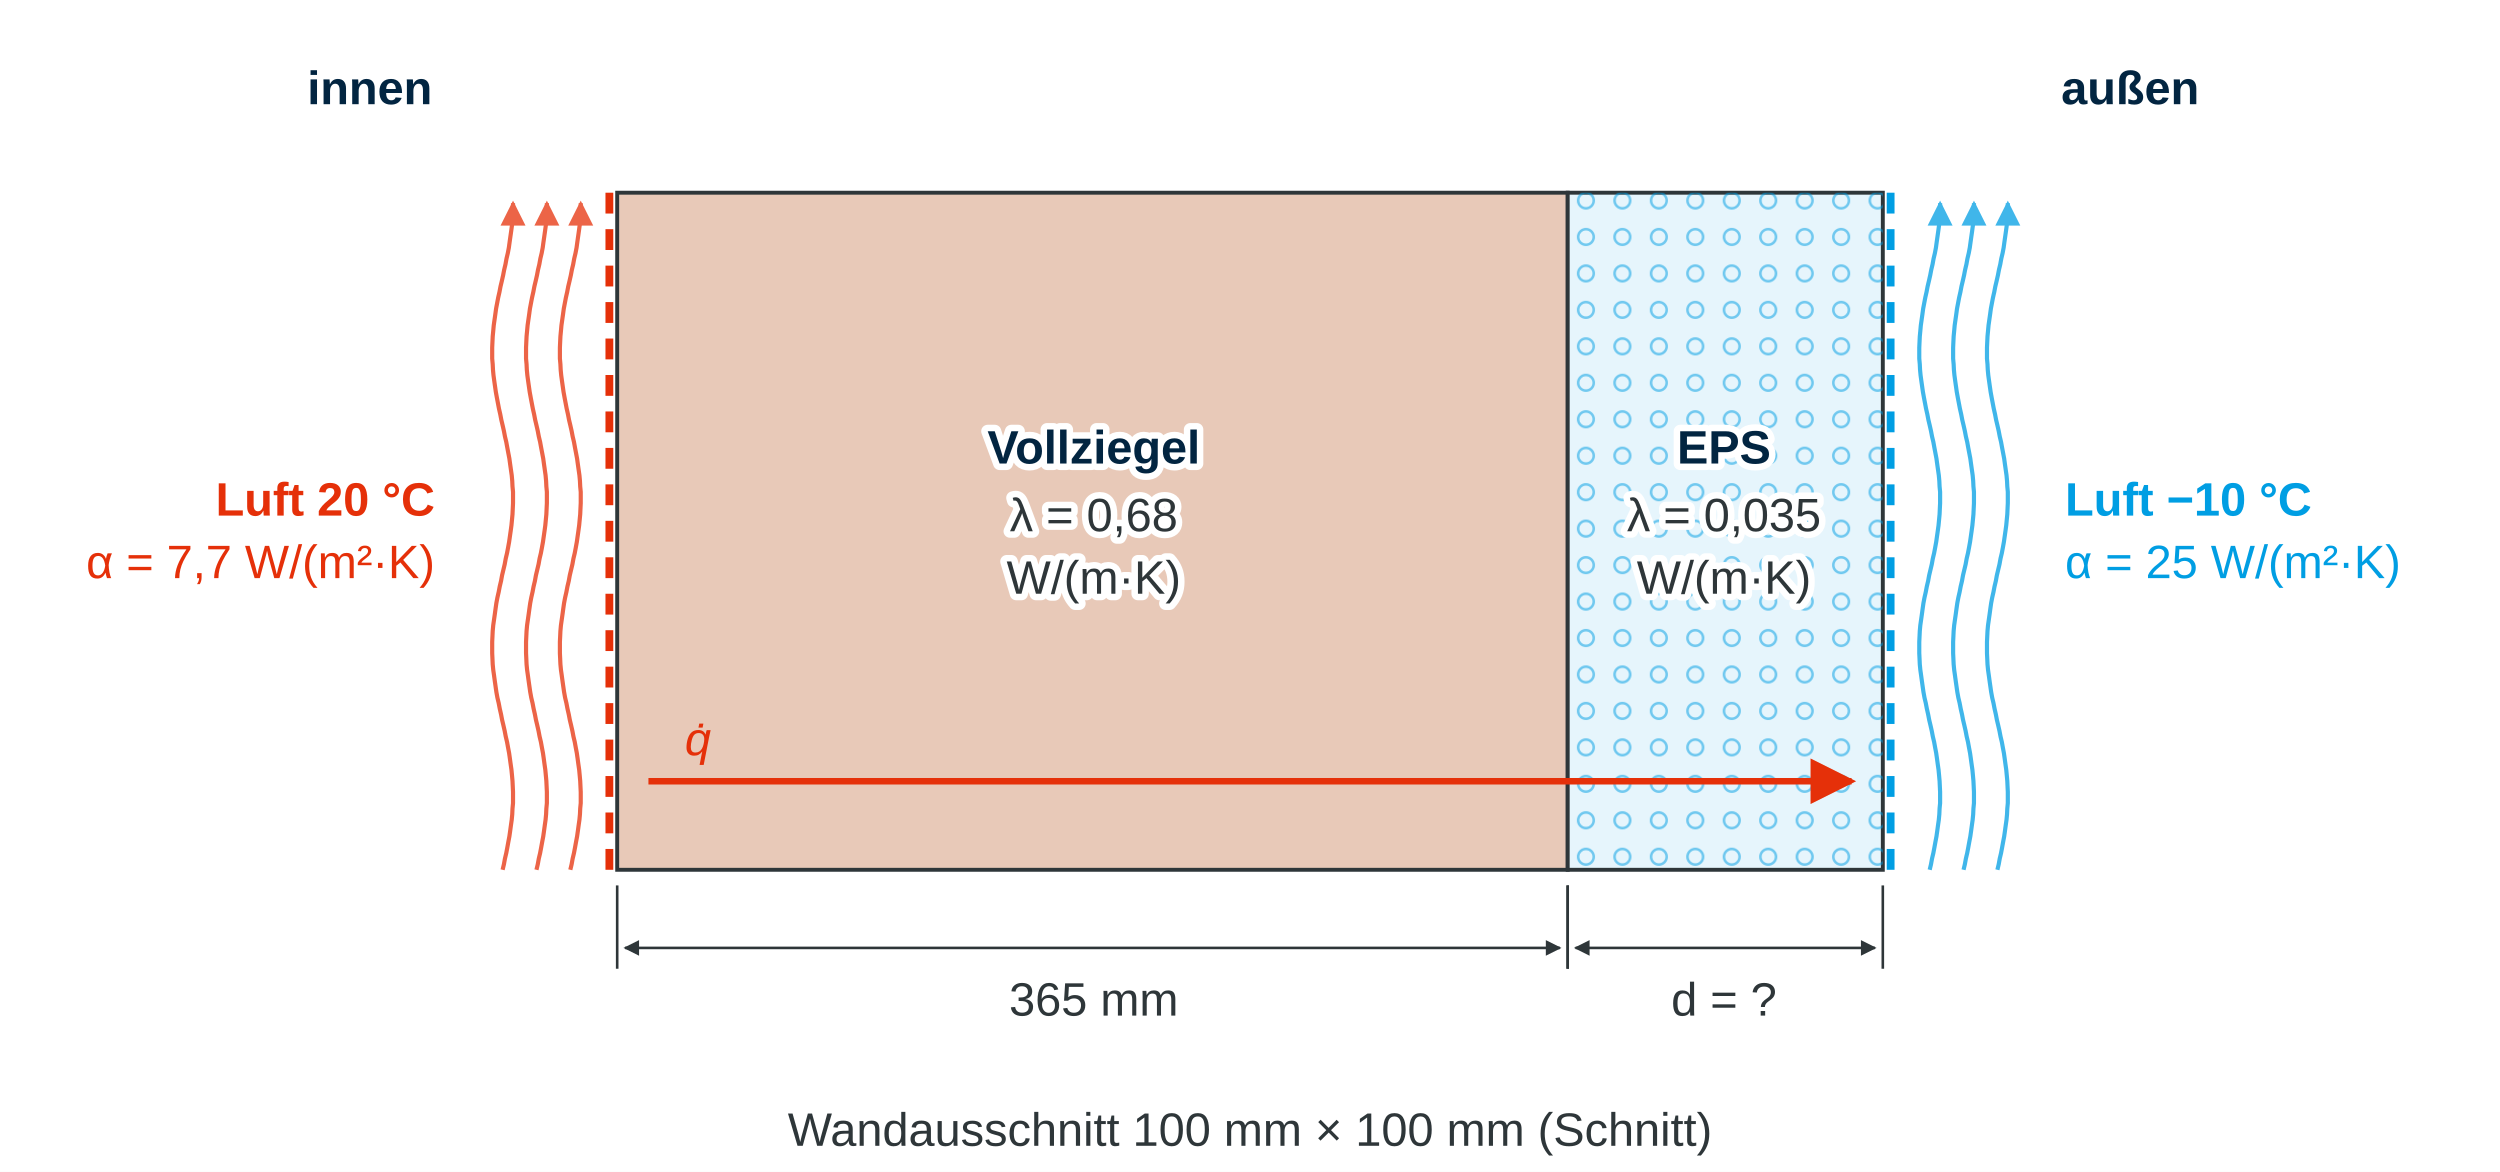
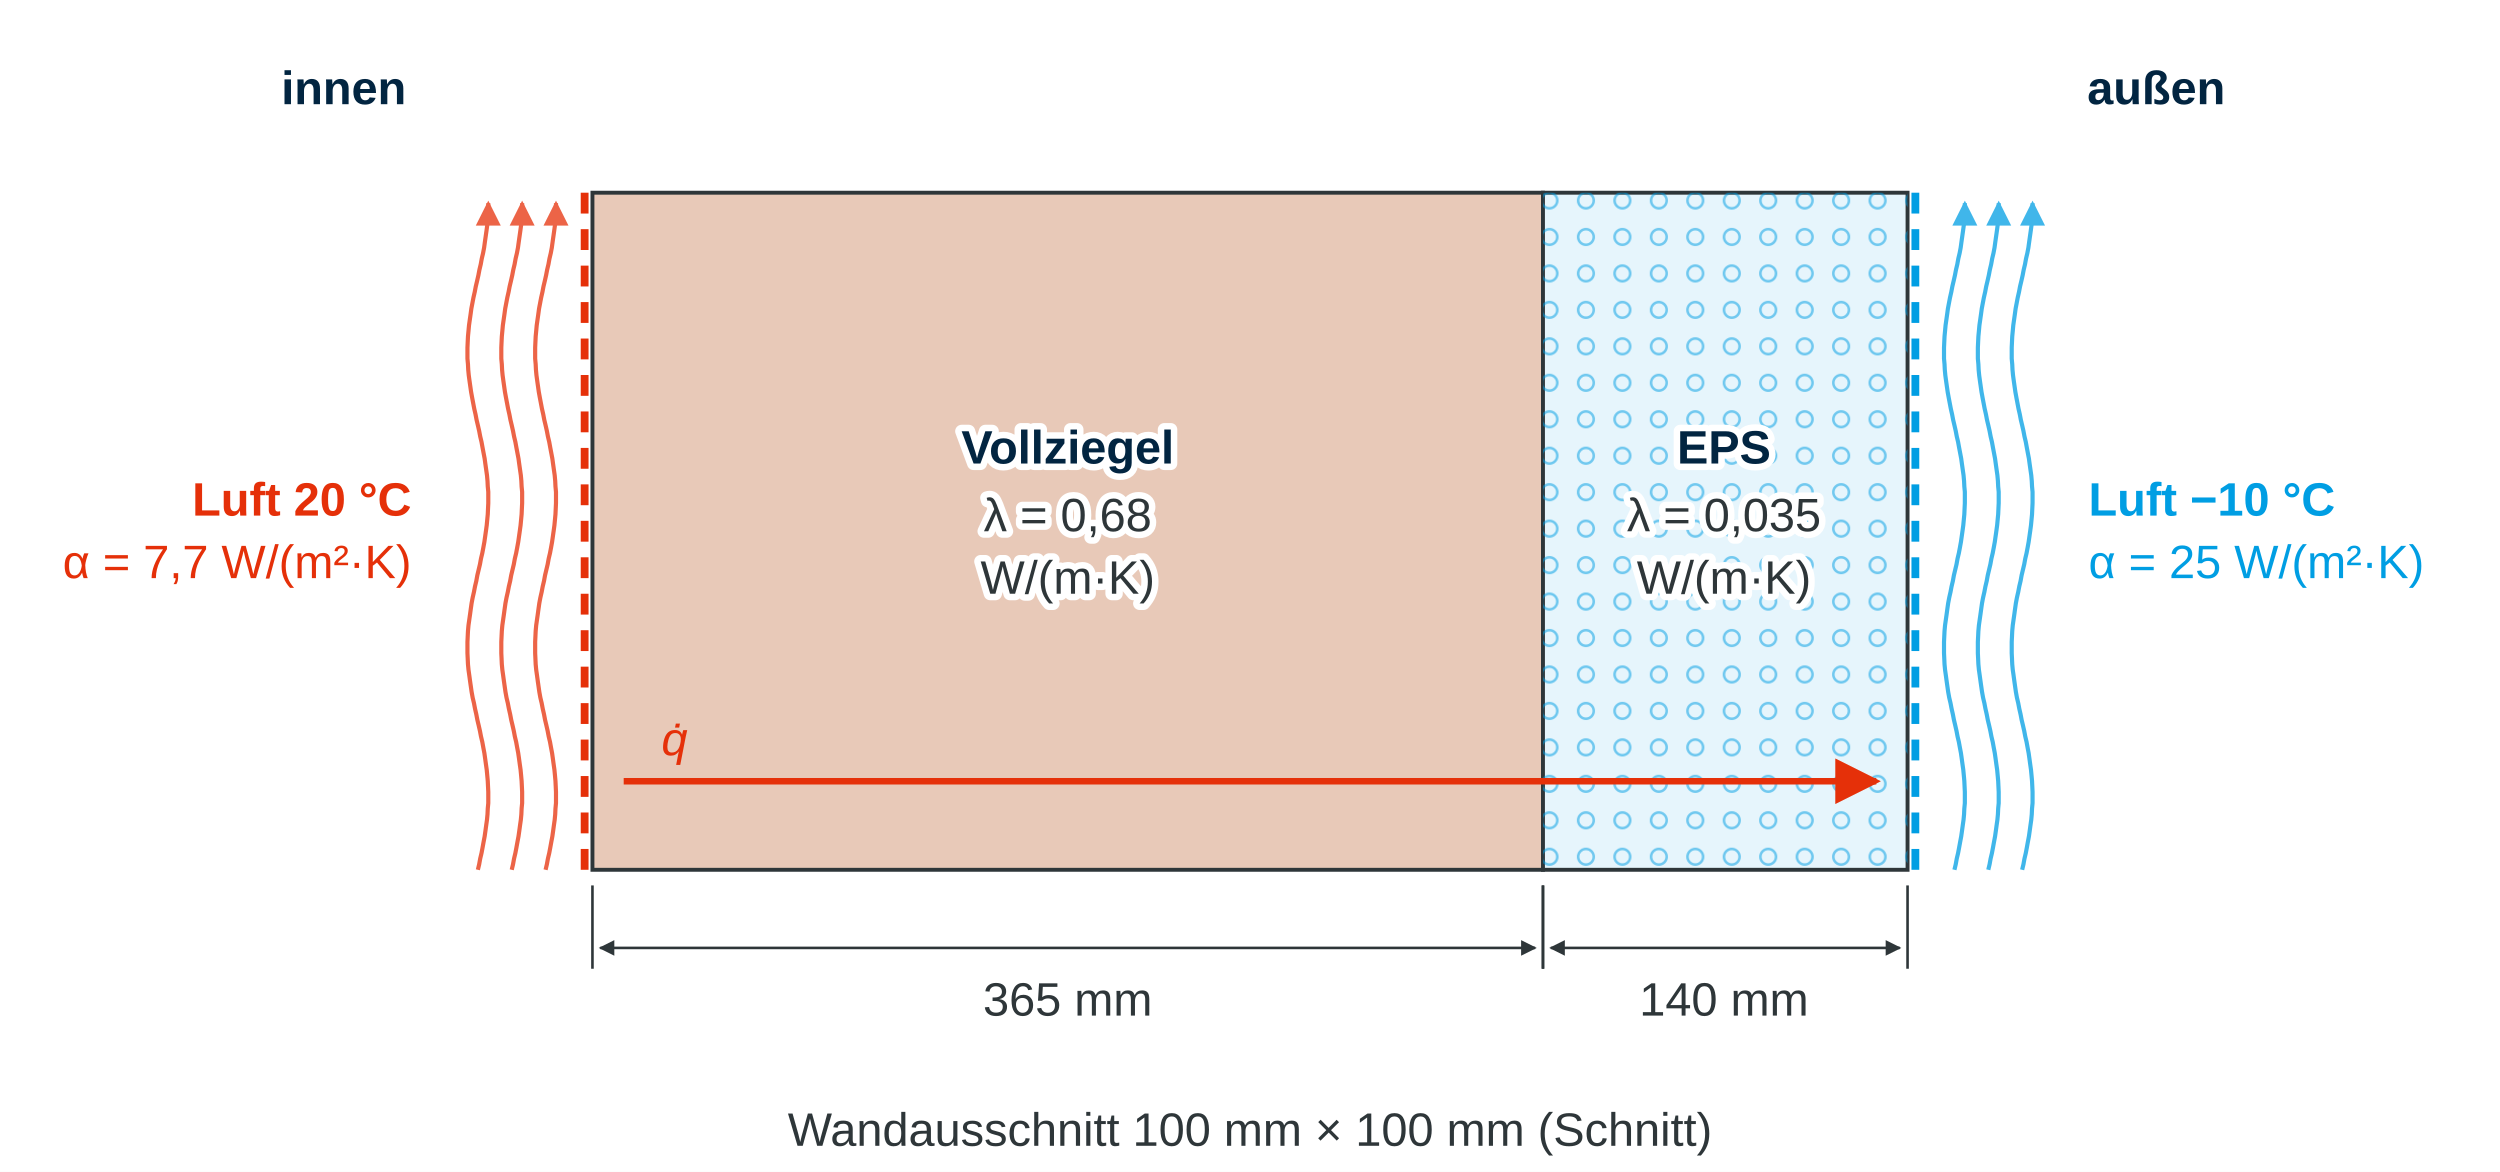
<svg xmlns="http://www.w3.org/2000/svg" viewBox="0 0 960 450" width="960" height="450" font-family="'Source Sans Pro', 'Source Sans 3', Arial, sans-serif">
  <rect width="960" height="450" fill="white" />
  <defs>
    <marker id="pf" viewBox="0 0 10 10" refX="9" refY="5" markerWidth="7" markerHeight="7" orient="auto">
      <path d="M0,0 L10,5 L0,10 z" fill="#E53009" />
    </marker>
    <marker id="pm" viewBox="0 0 10 10" refX="9" refY="5" markerWidth="6" markerHeight="6" orient="auto-start-reverse">
      <path d="M0,0 L10,5 L0,10 z" fill="#2E3639" />
    </marker>
    <marker id="plr" viewBox="0 0 10 10" refX="9" refY="5" markerWidth="6" markerHeight="6" orient="auto">
      <path d="M0,0 L10,5 L0,10 z" fill="#E53009" />
    </marker>
    <marker id="plc" viewBox="0 0 10 10" refX="9" refY="5" markerWidth="6" markerHeight="6" orient="auto">
      <path d="M0,0 L10,5 L0,10 z" fill="#009EE3" />
    </marker>
    <pattern id="eps" width="14" height="14" patternUnits="userSpaceOnUse">
      <circle cx="7" cy="7" r="3" fill="none" stroke="#009EE3" stroke-width="1" opacity="0.5" />
    </pattern>
  </defs>
-   <rect x="237.0" y="74" width="365" height="260" fill="#e8c9b8" stroke="#2E3639" stroke-width="1.5" />
-   <text x="420" y="178" text-anchor="middle" font-size="18" fill="#022541" font-weight="700" stroke="white" stroke-width="5" stroke-linejoin="round" paint-order="stroke">Vollziegel</text>
-   <text x="420" y="204" text-anchor="middle" font-size="18" fill="#2E3639" stroke="white" stroke-width="5" stroke-linejoin="round" paint-order="stroke">λ = 0,68</text>
-   <text x="420" y="228" text-anchor="middle" font-size="18" fill="#2E3639" stroke="white" stroke-width="5" stroke-linejoin="round" paint-order="stroke">W/(m·K)</text>
-   <line x1="237.0" y1="340" x2="237.0" y2="372" stroke="#2E3639" />
-   <line x1="602.0" y1="340" x2="602.0" y2="372" stroke="#2E3639" />
-   <line x1="240.0" y1="364" x2="599.0" y2="364" stroke="#2E3639" marker-start="url(#pm)" marker-end="url(#pm)" />
-   <text x="420" y="390" text-anchor="middle" font-size="18" fill="#2E3639">365 mm</text>
-   <rect x="602.0" y="74" width="121" height="260" fill="#e6f5fc" stroke="#2E3639" stroke-width="1.5" />
-   <rect x="602.0" y="74" width="121" height="260" fill="url(#eps)" />
+   <rect x="227.5" y="74" width="365" height="260" fill="#e8c9b8" stroke="#2E3639" stroke-width="1.5" />
+   <text x="410" y="178" text-anchor="middle" font-size="18" fill="#022541" font-weight="700" stroke="white" stroke-width="5" stroke-linejoin="round" paint-order="stroke">Vollziegel</text>
+   <text x="410" y="204" text-anchor="middle" font-size="18" fill="#2E3639" stroke="white" stroke-width="5" stroke-linejoin="round" paint-order="stroke">λ = 0,68</text>
+   <text x="410" y="228" text-anchor="middle" font-size="18" fill="#2E3639" stroke="white" stroke-width="5" stroke-linejoin="round" paint-order="stroke">W/(m·K)</text>
+   <line x1="227.5" y1="340" x2="227.5" y2="372" stroke="#2E3639" />
+   <line x1="592.5" y1="340" x2="592.5" y2="372" stroke="#2E3639" />
+   <line x1="230.5" y1="364" x2="589.5" y2="364" stroke="#2E3639" marker-start="url(#pm)" marker-end="url(#pm)" />
+   <text x="410" y="390" text-anchor="middle" font-size="18" fill="#2E3639">365 mm</text>
+   <rect x="592.5" y="74" width="140" height="260" fill="#e6f5fc" stroke="#2E3639" stroke-width="1.5" />
+   <rect x="592.5" y="74" width="140" height="260" fill="url(#eps)" />
  <text x="662" y="178" text-anchor="middle" font-size="18" fill="#022541" font-weight="700" stroke="white" stroke-width="5" stroke-linejoin="round" paint-order="stroke">EPS</text>
  <text x="662" y="204" text-anchor="middle" font-size="18" fill="#2E3639" stroke="white" stroke-width="5" stroke-linejoin="round" paint-order="stroke">λ = 0,035</text>
  <text x="662" y="228" text-anchor="middle" font-size="18" fill="#2E3639" stroke="white" stroke-width="5" stroke-linejoin="round" paint-order="stroke">W/(m·K)</text>
-   <line x1="602.0" y1="340" x2="602.0" y2="372" stroke="#2E3639" />
-   <line x1="723.0" y1="340" x2="723.0" y2="372" stroke="#2E3639" />
-   <line x1="605.0" y1="364" x2="720.0" y2="364" stroke="#2E3639" marker-start="url(#pm)" marker-end="url(#pm)" />
-   <text x="662" y="390" text-anchor="middle" font-size="18" fill="#2E3639">d = ?</text>
-   <text x="142" y="40" text-anchor="middle" font-size="18" fill="#022541" font-weight="700">innen</text>
-   <text x="818" y="40" text-anchor="middle" font-size="18" fill="#022541" font-weight="700">außen</text>
-   <line x1="234.0" y1="74" x2="234.0" y2="334" stroke="#E53009" stroke-width="3" stroke-dasharray="8 6" />
-   <path d="M219.0,334.0 L219.5,331.9 L219.9,329.7 L220.4,327.6 L220.8,325.5 L221.2,323.3 L221.6,321.2 L221.9,319.1 L222.2,316.9 L222.5,314.8 L222.7,312.7 L222.8,310.5 L223.0,308.4 L223.0,306.3 L223.0,304.1 L222.9,302.0 L222.8,299.9 L222.6,297.7 L222.4,295.6 L222.1,293.5 L221.8,291.3 L221.5,289.2 L221.1,287.1 L220.7,284.9 L220.2,282.8 L219.8,280.7 L219.3,278.5 L218.8,276.4 L218.4,274.3 L217.9,272.1 L217.5,270.0 L217.0,267.9 L216.6,265.7 L216.3,263.6 L216.0,261.5 L215.7,259.3 L215.4,257.2 L215.2,255.1 L215.1,252.9 L215.0,250.8 L215.0,248.7 L215.0,246.5 L215.1,244.4 L215.2,242.3 L215.4,240.1 L215.7,238.0 L216.0,235.9 L216.3,233.7 L216.6,231.6 L217.0,229.5 L217.5,227.3 L217.9,225.2 L218.4,223.1 L218.8,220.9 L219.3,218.8 L219.8,216.7 L220.2,214.5 L220.7,212.4 L221.1,210.3 L221.5,208.1 L221.8,206.0 L222.1,203.9 L222.4,201.7 L222.6,199.6 L222.8,197.5 L222.9,195.3 L223.0,193.2 L223.0,191.1 L223.0,188.9 L222.8,186.8 L222.7,184.7 L222.5,182.5 L222.2,180.4 L221.9,178.3 L221.6,176.1 L221.2,174.0 L220.8,171.9 L220.4,169.7 L219.9,167.6 L219.5,165.5 L219.0,163.3 L218.5,161.2 L218.1,159.1 L217.6,156.9 L217.2,154.8 L216.8,152.7 L216.4,150.5 L216.1,148.4 L215.8,146.3 L215.5,144.1 L215.3,142.0 L215.2,139.9 L215.0,137.7 L215.0,135.6 L215.0,133.5 L215.1,131.3 L215.2,129.2 L215.4,127.1 L215.6,124.9 L215.9,122.8 L216.2,120.7 L216.5,118.5 L216.9,116.4 L217.3,114.3 L217.8,112.1 L218.2,110.0 L218.7,107.9 L219.2,105.7 L219.6,103.6 L220.1,101.5 L220.5,99.3 L221.0,97.2 L221.4,95.1 L221.7,92.9 L222.0,90.8 L222.3,88.7 L222.6,86.5 L222.8,84.4 L222.9,82.3 L223.0,80.1 L223.0,78.0" fill="none" stroke="#E53009" stroke-width="1.6" opacity="0.75" stroke-linejoin="round" marker-end="url(#plr)" />
-   <path d="M206.0,334.0 L206.5,331.9 L206.9,329.7 L207.4,327.6 L207.8,325.5 L208.2,323.3 L208.6,321.2 L208.9,319.1 L209.2,316.9 L209.5,314.8 L209.7,312.7 L209.8,310.5 L210.0,308.4 L210.0,306.3 L210.0,304.1 L209.9,302.0 L209.8,299.9 L209.6,297.7 L209.4,295.6 L209.1,293.5 L208.8,291.3 L208.5,289.2 L208.1,287.1 L207.7,284.9 L207.2,282.8 L206.8,280.7 L206.3,278.5 L205.8,276.4 L205.4,274.3 L204.9,272.1 L204.5,270.0 L204.0,267.9 L203.6,265.7 L203.3,263.6 L203.0,261.5 L202.7,259.3 L202.4,257.2 L202.2,255.1 L202.1,252.9 L202.0,250.8 L202.0,248.7 L202.0,246.5 L202.1,244.4 L202.2,242.3 L202.4,240.1 L202.7,238.0 L203.0,235.9 L203.3,233.7 L203.6,231.6 L204.0,229.5 L204.5,227.3 L204.9,225.2 L205.4,223.1 L205.8,220.9 L206.3,218.8 L206.8,216.7 L207.2,214.5 L207.7,212.4 L208.1,210.3 L208.5,208.1 L208.8,206.0 L209.1,203.9 L209.4,201.7 L209.6,199.6 L209.8,197.5 L209.9,195.3 L210.0,193.2 L210.0,191.1 L210.0,188.9 L209.8,186.8 L209.7,184.7 L209.5,182.5 L209.2,180.4 L208.9,178.3 L208.6,176.1 L208.2,174.0 L207.8,171.9 L207.4,169.7 L206.9,167.6 L206.5,165.5 L206.0,163.3 L205.5,161.2 L205.1,159.1 L204.6,156.9 L204.2,154.8 L203.8,152.7 L203.4,150.5 L203.1,148.4 L202.8,146.3 L202.5,144.1 L202.3,142.0 L202.2,139.9 L202.0,137.7 L202.0,135.6 L202.0,133.5 L202.1,131.3 L202.2,129.2 L202.4,127.1 L202.6,124.9 L202.9,122.8 L203.2,120.7 L203.5,118.5 L203.9,116.4 L204.3,114.3 L204.8,112.1 L205.2,110.0 L205.7,107.9 L206.2,105.7 L206.6,103.6 L207.1,101.5 L207.5,99.3 L208.0,97.2 L208.4,95.1 L208.7,92.9 L209.0,90.8 L209.3,88.7 L209.6,86.5 L209.8,84.4 L209.9,82.3 L210.0,80.1 L210.0,78.0" fill="none" stroke="#E53009" stroke-width="1.6" opacity="0.75" stroke-linejoin="round" marker-end="url(#plr)" />
-   <path d="M193.0,334.0 L193.5,331.9 L193.9,329.7 L194.4,327.6 L194.8,325.5 L195.2,323.3 L195.6,321.2 L195.9,319.1 L196.2,316.9 L196.5,314.8 L196.7,312.7 L196.8,310.5 L197.0,308.4 L197.0,306.3 L197.0,304.1 L196.9,302.0 L196.8,299.9 L196.6,297.7 L196.4,295.6 L196.1,293.5 L195.8,291.3 L195.5,289.2 L195.1,287.1 L194.7,284.9 L194.2,282.8 L193.8,280.7 L193.3,278.5 L192.8,276.4 L192.4,274.3 L191.9,272.1 L191.5,270.0 L191.0,267.9 L190.6,265.7 L190.3,263.6 L190.0,261.5 L189.7,259.3 L189.4,257.2 L189.2,255.1 L189.1,252.9 L189.0,250.8 L189.0,248.7 L189.0,246.5 L189.1,244.4 L189.2,242.3 L189.4,240.1 L189.7,238.0 L190.0,235.9 L190.3,233.7 L190.6,231.6 L191.0,229.5 L191.5,227.3 L191.9,225.2 L192.4,223.1 L192.8,220.9 L193.3,218.8 L193.8,216.7 L194.2,214.5 L194.7,212.4 L195.1,210.3 L195.5,208.1 L195.8,206.0 L196.1,203.9 L196.4,201.7 L196.6,199.6 L196.8,197.5 L196.9,195.3 L197.0,193.2 L197.0,191.1 L197.0,188.9 L196.8,186.8 L196.7,184.7 L196.5,182.5 L196.2,180.4 L195.9,178.3 L195.6,176.1 L195.2,174.0 L194.8,171.9 L194.4,169.7 L193.9,167.6 L193.5,165.5 L193.0,163.3 L192.5,161.2 L192.1,159.1 L191.6,156.9 L191.2,154.8 L190.8,152.7 L190.4,150.5 L190.1,148.4 L189.8,146.3 L189.5,144.1 L189.3,142.0 L189.2,139.9 L189.0,137.7 L189.0,135.6 L189.0,133.5 L189.1,131.3 L189.2,129.2 L189.4,127.1 L189.6,124.9 L189.9,122.8 L190.2,120.7 L190.5,118.5 L190.9,116.4 L191.3,114.3 L191.8,112.1 L192.2,110.0 L192.7,107.9 L193.2,105.7 L193.6,103.6 L194.1,101.5 L194.5,99.3 L195.0,97.2 L195.4,95.1 L195.7,92.9 L196.0,90.8 L196.3,88.7 L196.6,86.5 L196.8,84.4 L196.9,82.3 L197.0,80.1 L197.0,78.0" fill="none" stroke="#E53009" stroke-width="1.6" opacity="0.75" stroke-linejoin="round" marker-end="url(#plr)" />
-   <text x="167" y="198" text-anchor="end" font-size="18" fill="#E53009" font-weight="700">Luft 20 °C</text>
-   <text x="167" y="222" text-anchor="end" font-size="18" fill="#E53009">α = 7,7 W/(m²·K)</text>
-   <line x1="726.0" y1="74" x2="726.0" y2="334" stroke="#009EE3" stroke-width="3" stroke-dasharray="8 6" />
-   <path d="M741.0,334.0 L741.5,331.9 L741.9,329.7 L742.4,327.6 L742.8,325.5 L743.2,323.3 L743.6,321.2 L743.9,319.1 L744.2,316.9 L744.5,314.8 L744.7,312.7 L744.8,310.5 L745.0,308.4 L745.0,306.3 L745.0,304.1 L744.9,302.0 L744.8,299.9 L744.6,297.7 L744.4,295.6 L744.1,293.5 L743.8,291.3 L743.5,289.2 L743.1,287.1 L742.7,284.9 L742.2,282.8 L741.8,280.7 L741.3,278.5 L740.8,276.4 L740.4,274.3 L739.9,272.1 L739.5,270.0 L739.0,267.9 L738.6,265.7 L738.3,263.6 L738.0,261.5 L737.7,259.3 L737.4,257.2 L737.2,255.1 L737.1,252.9 L737.0,250.8 L737.0,248.7 L737.0,246.5 L737.1,244.4 L737.2,242.3 L737.4,240.1 L737.7,238.0 L738.0,235.9 L738.3,233.7 L738.6,231.6 L739.0,229.5 L739.5,227.3 L739.9,225.2 L740.4,223.1 L740.8,220.9 L741.3,218.8 L741.8,216.7 L742.2,214.5 L742.7,212.4 L743.1,210.3 L743.5,208.1 L743.8,206.0 L744.1,203.9 L744.4,201.7 L744.6,199.6 L744.8,197.5 L744.9,195.3 L745.0,193.2 L745.0,191.1 L745.0,188.9 L744.8,186.8 L744.7,184.7 L744.5,182.5 L744.2,180.4 L743.9,178.3 L743.6,176.1 L743.2,174.0 L742.8,171.9 L742.4,169.7 L741.9,167.6 L741.5,165.5 L741.0,163.3 L740.5,161.2 L740.1,159.1 L739.6,156.9 L739.2,154.8 L738.8,152.7 L738.4,150.5 L738.1,148.4 L737.8,146.3 L737.5,144.1 L737.3,142.0 L737.2,139.9 L737.0,137.7 L737.0,135.6 L737.0,133.5 L737.1,131.3 L737.2,129.2 L737.4,127.1 L737.6,124.9 L737.9,122.8 L738.2,120.7 L738.5,118.5 L738.9,116.4 L739.3,114.3 L739.8,112.1 L740.2,110.0 L740.7,107.9 L741.2,105.7 L741.6,103.6 L742.1,101.5 L742.5,99.3 L743.0,97.2 L743.4,95.1 L743.7,92.9 L744.0,90.8 L744.3,88.7 L744.6,86.5 L744.8,84.4 L744.9,82.3 L745.0,80.1 L745.0,78.0" fill="none" stroke="#009EE3" stroke-width="1.6" opacity="0.75" stroke-linejoin="round" marker-end="url(#plc)" />
-   <path d="M754.0,334.0 L754.5,331.9 L754.9,329.7 L755.4,327.6 L755.8,325.5 L756.2,323.3 L756.6,321.2 L756.9,319.1 L757.2,316.9 L757.5,314.8 L757.7,312.7 L757.8,310.5 L758.0,308.4 L758.0,306.3 L758.0,304.1 L757.9,302.0 L757.8,299.9 L757.6,297.7 L757.4,295.6 L757.1,293.5 L756.8,291.3 L756.5,289.2 L756.1,287.1 L755.7,284.9 L755.2,282.8 L754.8,280.7 L754.3,278.5 L753.8,276.4 L753.4,274.3 L752.9,272.1 L752.5,270.0 L752.0,267.9 L751.6,265.7 L751.3,263.6 L751.0,261.5 L750.7,259.3 L750.4,257.2 L750.2,255.1 L750.1,252.9 L750.0,250.8 L750.0,248.7 L750.0,246.5 L750.1,244.4 L750.2,242.3 L750.4,240.1 L750.7,238.0 L751.0,235.9 L751.3,233.7 L751.6,231.6 L752.0,229.5 L752.5,227.3 L752.9,225.2 L753.4,223.1 L753.8,220.9 L754.3,218.8 L754.8,216.7 L755.2,214.5 L755.7,212.4 L756.1,210.3 L756.5,208.1 L756.8,206.0 L757.1,203.9 L757.4,201.7 L757.6,199.6 L757.8,197.5 L757.9,195.3 L758.0,193.2 L758.0,191.1 L758.0,188.9 L757.8,186.8 L757.7,184.7 L757.5,182.5 L757.2,180.4 L756.9,178.3 L756.6,176.1 L756.2,174.0 L755.8,171.9 L755.4,169.7 L754.9,167.6 L754.5,165.5 L754.0,163.3 L753.5,161.2 L753.1,159.1 L752.6,156.9 L752.2,154.8 L751.8,152.7 L751.4,150.5 L751.1,148.4 L750.8,146.3 L750.5,144.1 L750.3,142.0 L750.2,139.9 L750.0,137.7 L750.0,135.6 L750.0,133.5 L750.1,131.3 L750.2,129.2 L750.4,127.1 L750.6,124.9 L750.9,122.8 L751.2,120.7 L751.5,118.5 L751.9,116.4 L752.3,114.3 L752.8,112.1 L753.2,110.0 L753.7,107.9 L754.2,105.7 L754.6,103.6 L755.1,101.5 L755.5,99.3 L756.0,97.2 L756.4,95.1 L756.7,92.9 L757.0,90.8 L757.3,88.7 L757.6,86.5 L757.8,84.4 L757.9,82.3 L758.0,80.1 L758.0,78.0" fill="none" stroke="#009EE3" stroke-width="1.6" opacity="0.75" stroke-linejoin="round" marker-end="url(#plc)" />
-   <path d="M767.0,334.0 L767.5,331.9 L767.9,329.7 L768.4,327.6 L768.8,325.5 L769.2,323.3 L769.6,321.2 L769.9,319.1 L770.2,316.9 L770.5,314.8 L770.7,312.7 L770.8,310.5 L771.0,308.4 L771.0,306.3 L771.0,304.1 L770.9,302.0 L770.8,299.9 L770.6,297.7 L770.4,295.6 L770.1,293.5 L769.8,291.3 L769.5,289.2 L769.1,287.1 L768.7,284.9 L768.2,282.8 L767.8,280.7 L767.3,278.5 L766.8,276.4 L766.4,274.3 L765.9,272.1 L765.5,270.0 L765.0,267.9 L764.6,265.7 L764.3,263.6 L764.0,261.5 L763.7,259.3 L763.4,257.2 L763.2,255.1 L763.1,252.9 L763.0,250.8 L763.0,248.7 L763.0,246.5 L763.1,244.4 L763.2,242.3 L763.4,240.1 L763.7,238.0 L764.0,235.9 L764.3,233.7 L764.6,231.6 L765.0,229.5 L765.5,227.3 L765.9,225.2 L766.4,223.1 L766.8,220.9 L767.3,218.8 L767.8,216.7 L768.2,214.5 L768.7,212.4 L769.1,210.3 L769.5,208.1 L769.8,206.0 L770.1,203.9 L770.4,201.7 L770.6,199.6 L770.8,197.5 L770.9,195.3 L771.0,193.2 L771.0,191.1 L771.0,188.9 L770.8,186.8 L770.7,184.7 L770.5,182.5 L770.2,180.4 L769.9,178.3 L769.6,176.1 L769.2,174.0 L768.8,171.9 L768.4,169.7 L767.9,167.6 L767.5,165.5 L767.0,163.3 L766.5,161.2 L766.1,159.1 L765.6,156.9 L765.2,154.8 L764.8,152.7 L764.4,150.5 L764.1,148.4 L763.8,146.3 L763.5,144.1 L763.3,142.0 L763.2,139.9 L763.0,137.7 L763.0,135.6 L763.0,133.5 L763.1,131.3 L763.2,129.2 L763.4,127.1 L763.6,124.9 L763.9,122.8 L764.2,120.7 L764.5,118.5 L764.9,116.4 L765.3,114.3 L765.8,112.1 L766.2,110.0 L766.7,107.9 L767.2,105.7 L767.6,103.6 L768.1,101.5 L768.5,99.3 L769.0,97.2 L769.4,95.1 L769.7,92.9 L770.0,90.8 L770.3,88.7 L770.6,86.5 L770.8,84.4 L770.9,82.3 L771.0,80.1 L771.0,78.0" fill="none" stroke="#009EE3" stroke-width="1.6" opacity="0.75" stroke-linejoin="round" marker-end="url(#plc)" />
-   <text x="793" y="198" text-anchor="start" font-size="18" fill="#009EE3" font-weight="700">Luft −10 °C</text>
-   <text x="793" y="222" text-anchor="start" font-size="18" fill="#009EE3">α = 25 W/(m²·K)</text>
-   <line x1="249.0" y1="300" x2="711.0" y2="300" stroke="#E53009" stroke-width="2.5" marker-end="url(#pf)" />
-   <text x="263" y="290" text-anchor="start" font-size="18" fill="#E53009" font-style="italic">q̇</text>
+   <line x1="592.5" y1="340" x2="592.5" y2="372" stroke="#2E3639" />
+   <line x1="732.5" y1="340" x2="732.5" y2="372" stroke="#2E3639" />
+   <line x1="595.5" y1="364" x2="729.5" y2="364" stroke="#2E3639" marker-start="url(#pm)" marker-end="url(#pm)" />
+   <text x="662" y="390" text-anchor="middle" font-size="18" fill="#2E3639">140 mm</text>
+   <text x="132" y="40" text-anchor="middle" font-size="18" fill="#022541" font-weight="700">innen</text>
+   <text x="828" y="40" text-anchor="middle" font-size="18" fill="#022541" font-weight="700">außen</text>
+   <line x1="224.5" y1="74" x2="224.5" y2="334" stroke="#E53009" stroke-width="3" stroke-dasharray="8 6" />
+   <path d="M209.5,334.0 L210.0,331.9 L210.4,329.7 L210.9,327.6 L211.3,325.5 L211.7,323.3 L212.1,321.2 L212.4,319.1 L212.7,316.9 L213.0,314.8 L213.2,312.7 L213.3,310.5 L213.5,308.4 L213.5,306.3 L213.5,304.1 L213.4,302.0 L213.3,299.9 L213.1,297.7 L212.9,295.6 L212.6,293.5 L212.3,291.3 L212.0,289.2 L211.6,287.1 L211.2,284.9 L210.7,282.8 L210.3,280.7 L209.8,278.5 L209.3,276.4 L208.9,274.3 L208.4,272.1 L208.0,270.0 L207.5,267.9 L207.1,265.7 L206.8,263.6 L206.5,261.5 L206.2,259.3 L205.9,257.2 L205.7,255.1 L205.6,252.9 L205.5,250.8 L205.5,248.7 L205.5,246.5 L205.6,244.4 L205.7,242.3 L205.9,240.1 L206.2,238.0 L206.5,235.9 L206.8,233.7 L207.1,231.6 L207.5,229.5 L208.0,227.3 L208.4,225.2 L208.9,223.1 L209.3,220.9 L209.8,218.8 L210.3,216.7 L210.7,214.5 L211.2,212.4 L211.6,210.3 L212.0,208.1 L212.3,206.0 L212.6,203.9 L212.9,201.7 L213.1,199.6 L213.3,197.5 L213.4,195.3 L213.5,193.2 L213.5,191.1 L213.5,188.9 L213.3,186.8 L213.2,184.7 L213.0,182.5 L212.7,180.4 L212.4,178.3 L212.1,176.1 L211.7,174.0 L211.3,171.9 L210.9,169.7 L210.4,167.6 L210.0,165.5 L209.5,163.3 L209.0,161.2 L208.6,159.1 L208.1,156.9 L207.7,154.8 L207.3,152.7 L206.9,150.5 L206.6,148.4 L206.3,146.3 L206.0,144.1 L205.8,142.0 L205.7,139.9 L205.5,137.7 L205.5,135.6 L205.5,133.5 L205.6,131.3 L205.7,129.2 L205.9,127.1 L206.1,124.9 L206.4,122.8 L206.7,120.7 L207.0,118.5 L207.4,116.4 L207.8,114.3 L208.3,112.1 L208.7,110.0 L209.2,107.9 L209.7,105.7 L210.1,103.6 L210.6,101.5 L211.0,99.3 L211.5,97.2 L211.9,95.1 L212.2,92.9 L212.5,90.8 L212.8,88.7 L213.1,86.5 L213.3,84.4 L213.4,82.3 L213.5,80.1 L213.5,78.0" fill="none" stroke="#E53009" stroke-width="1.6" opacity="0.75" stroke-linejoin="round" marker-end="url(#plr)" />
+   <path d="M196.5,334.0 L197.0,331.9 L197.4,329.7 L197.9,327.6 L198.3,325.5 L198.7,323.3 L199.1,321.2 L199.4,319.1 L199.7,316.9 L200.0,314.8 L200.2,312.7 L200.3,310.5 L200.5,308.4 L200.5,306.3 L200.5,304.1 L200.4,302.0 L200.3,299.9 L200.1,297.7 L199.9,295.6 L199.6,293.5 L199.3,291.3 L199.0,289.2 L198.6,287.1 L198.2,284.9 L197.7,282.8 L197.3,280.7 L196.8,278.5 L196.3,276.4 L195.9,274.3 L195.4,272.1 L195.0,270.0 L194.5,267.9 L194.1,265.7 L193.8,263.6 L193.5,261.5 L193.2,259.3 L192.9,257.2 L192.7,255.1 L192.6,252.9 L192.5,250.8 L192.5,248.7 L192.5,246.5 L192.6,244.4 L192.7,242.3 L192.9,240.1 L193.2,238.0 L193.5,235.9 L193.8,233.7 L194.1,231.6 L194.5,229.5 L195.0,227.3 L195.4,225.2 L195.9,223.1 L196.3,220.9 L196.8,218.8 L197.3,216.7 L197.7,214.5 L198.2,212.4 L198.6,210.3 L199.0,208.1 L199.3,206.0 L199.6,203.9 L199.9,201.7 L200.1,199.6 L200.3,197.5 L200.4,195.3 L200.5,193.2 L200.5,191.1 L200.5,188.9 L200.3,186.8 L200.2,184.7 L200.0,182.5 L199.7,180.4 L199.4,178.3 L199.1,176.1 L198.7,174.0 L198.3,171.9 L197.9,169.7 L197.4,167.6 L197.0,165.5 L196.5,163.3 L196.0,161.2 L195.6,159.1 L195.1,156.9 L194.7,154.8 L194.3,152.7 L193.9,150.5 L193.6,148.4 L193.3,146.3 L193.0,144.1 L192.8,142.0 L192.7,139.9 L192.5,137.7 L192.5,135.6 L192.5,133.5 L192.6,131.3 L192.7,129.2 L192.9,127.1 L193.1,124.9 L193.4,122.8 L193.7,120.7 L194.0,118.5 L194.4,116.4 L194.8,114.3 L195.3,112.1 L195.7,110.0 L196.2,107.9 L196.7,105.7 L197.1,103.6 L197.6,101.5 L198.0,99.3 L198.5,97.2 L198.9,95.1 L199.2,92.9 L199.5,90.8 L199.8,88.7 L200.1,86.5 L200.3,84.4 L200.4,82.3 L200.5,80.1 L200.5,78.0" fill="none" stroke="#E53009" stroke-width="1.6" opacity="0.75" stroke-linejoin="round" marker-end="url(#plr)" />
+   <path d="M183.5,334.0 L184.0,331.9 L184.4,329.7 L184.9,327.6 L185.3,325.5 L185.7,323.3 L186.1,321.2 L186.4,319.1 L186.7,316.9 L187.0,314.8 L187.2,312.7 L187.3,310.5 L187.5,308.4 L187.5,306.3 L187.5,304.1 L187.4,302.0 L187.3,299.9 L187.1,297.7 L186.9,295.6 L186.6,293.5 L186.3,291.3 L186.0,289.2 L185.6,287.1 L185.2,284.9 L184.7,282.8 L184.3,280.7 L183.8,278.5 L183.3,276.4 L182.9,274.3 L182.4,272.1 L182.0,270.0 L181.5,267.9 L181.1,265.7 L180.8,263.6 L180.5,261.5 L180.2,259.3 L179.9,257.2 L179.7,255.1 L179.6,252.9 L179.5,250.8 L179.5,248.7 L179.5,246.5 L179.6,244.4 L179.7,242.3 L179.9,240.1 L180.2,238.0 L180.5,235.9 L180.8,233.7 L181.1,231.6 L181.5,229.5 L182.0,227.3 L182.4,225.2 L182.9,223.1 L183.3,220.9 L183.8,218.8 L184.3,216.7 L184.7,214.5 L185.2,212.4 L185.6,210.3 L186.0,208.1 L186.3,206.0 L186.6,203.9 L186.9,201.7 L187.1,199.6 L187.3,197.5 L187.4,195.3 L187.5,193.2 L187.5,191.1 L187.5,188.9 L187.3,186.8 L187.2,184.7 L187.0,182.5 L186.7,180.4 L186.4,178.3 L186.1,176.1 L185.7,174.0 L185.3,171.9 L184.9,169.7 L184.4,167.6 L184.0,165.5 L183.5,163.3 L183.0,161.2 L182.6,159.1 L182.1,156.9 L181.7,154.8 L181.3,152.7 L180.9,150.5 L180.6,148.4 L180.3,146.3 L180.0,144.1 L179.8,142.0 L179.7,139.9 L179.5,137.7 L179.5,135.6 L179.5,133.5 L179.6,131.3 L179.7,129.2 L179.9,127.1 L180.1,124.9 L180.4,122.8 L180.7,120.7 L181.0,118.5 L181.4,116.4 L181.8,114.3 L182.3,112.1 L182.7,110.0 L183.2,107.9 L183.7,105.7 L184.1,103.6 L184.6,101.5 L185.0,99.3 L185.5,97.2 L185.9,95.1 L186.2,92.9 L186.5,90.8 L186.8,88.7 L187.1,86.5 L187.3,84.4 L187.4,82.3 L187.5,80.1 L187.5,78.0" fill="none" stroke="#E53009" stroke-width="1.6" opacity="0.75" stroke-linejoin="round" marker-end="url(#plr)" />
+   <text x="158" y="198" text-anchor="end" font-size="18" fill="#E53009" font-weight="700">Luft 20 °C</text>
+   <text x="158" y="222" text-anchor="end" font-size="18" fill="#E53009">α = 7,7 W/(m²·K)</text>
+   <line x1="735.5" y1="74" x2="735.5" y2="334" stroke="#009EE3" stroke-width="3" stroke-dasharray="8 6" />
+   <path d="M750.5,334.0 L751.0,331.9 L751.4,329.7 L751.9,327.6 L752.3,325.5 L752.7,323.3 L753.1,321.2 L753.4,319.1 L753.7,316.9 L754.0,314.8 L754.2,312.7 L754.3,310.5 L754.5,308.4 L754.5,306.3 L754.5,304.1 L754.4,302.0 L754.3,299.9 L754.1,297.7 L753.9,295.6 L753.6,293.5 L753.3,291.3 L753.0,289.2 L752.6,287.1 L752.2,284.9 L751.7,282.8 L751.3,280.7 L750.8,278.5 L750.3,276.4 L749.9,274.3 L749.4,272.1 L749.0,270.0 L748.5,267.9 L748.1,265.7 L747.8,263.6 L747.5,261.5 L747.2,259.3 L746.9,257.2 L746.7,255.1 L746.6,252.9 L746.5,250.8 L746.5,248.7 L746.5,246.5 L746.6,244.4 L746.7,242.3 L746.9,240.1 L747.2,238.0 L747.5,235.9 L747.8,233.7 L748.1,231.6 L748.5,229.5 L749.0,227.3 L749.4,225.2 L749.9,223.1 L750.3,220.9 L750.8,218.8 L751.3,216.7 L751.7,214.5 L752.2,212.4 L752.6,210.3 L753.0,208.1 L753.3,206.0 L753.6,203.9 L753.9,201.7 L754.1,199.6 L754.3,197.5 L754.4,195.3 L754.5,193.2 L754.5,191.1 L754.5,188.9 L754.3,186.8 L754.2,184.7 L754.0,182.5 L753.7,180.4 L753.4,178.3 L753.1,176.1 L752.7,174.0 L752.3,171.9 L751.9,169.7 L751.4,167.6 L751.0,165.5 L750.5,163.3 L750.0,161.2 L749.6,159.1 L749.1,156.9 L748.7,154.8 L748.3,152.7 L747.9,150.5 L747.6,148.4 L747.3,146.3 L747.0,144.1 L746.8,142.0 L746.7,139.9 L746.5,137.7 L746.5,135.6 L746.5,133.5 L746.6,131.3 L746.7,129.2 L746.9,127.1 L747.1,124.9 L747.4,122.8 L747.7,120.7 L748.0,118.5 L748.4,116.4 L748.8,114.3 L749.3,112.1 L749.7,110.0 L750.2,107.9 L750.7,105.7 L751.1,103.6 L751.6,101.5 L752.0,99.3 L752.5,97.2 L752.9,95.1 L753.2,92.9 L753.5,90.8 L753.8,88.7 L754.1,86.5 L754.3,84.4 L754.4,82.3 L754.5,80.1 L754.5,78.0" fill="none" stroke="#009EE3" stroke-width="1.6" opacity="0.75" stroke-linejoin="round" marker-end="url(#plc)" />
+   <path d="M763.5,334.0 L764.0,331.9 L764.4,329.7 L764.9,327.6 L765.3,325.5 L765.7,323.3 L766.1,321.2 L766.4,319.1 L766.7,316.9 L767.0,314.8 L767.2,312.7 L767.3,310.5 L767.5,308.4 L767.5,306.3 L767.5,304.1 L767.4,302.0 L767.3,299.9 L767.1,297.7 L766.9,295.6 L766.6,293.5 L766.3,291.3 L766.0,289.2 L765.6,287.1 L765.2,284.9 L764.7,282.8 L764.3,280.7 L763.8,278.5 L763.3,276.4 L762.9,274.3 L762.4,272.1 L762.0,270.0 L761.5,267.9 L761.1,265.7 L760.8,263.6 L760.5,261.5 L760.2,259.3 L759.9,257.2 L759.7,255.1 L759.6,252.9 L759.5,250.8 L759.5,248.7 L759.5,246.5 L759.6,244.4 L759.7,242.3 L759.9,240.1 L760.2,238.0 L760.5,235.9 L760.8,233.7 L761.1,231.6 L761.5,229.5 L762.0,227.3 L762.4,225.2 L762.9,223.1 L763.3,220.9 L763.8,218.8 L764.3,216.7 L764.7,214.5 L765.2,212.4 L765.6,210.3 L766.0,208.1 L766.3,206.0 L766.6,203.9 L766.9,201.7 L767.1,199.6 L767.3,197.5 L767.4,195.3 L767.5,193.2 L767.5,191.1 L767.5,188.9 L767.3,186.8 L767.2,184.7 L767.0,182.5 L766.7,180.4 L766.4,178.3 L766.1,176.1 L765.7,174.0 L765.3,171.9 L764.9,169.7 L764.4,167.6 L764.0,165.5 L763.5,163.3 L763.0,161.2 L762.6,159.1 L762.1,156.9 L761.7,154.8 L761.3,152.7 L760.9,150.5 L760.6,148.4 L760.3,146.3 L760.0,144.1 L759.8,142.0 L759.7,139.9 L759.5,137.7 L759.5,135.6 L759.5,133.5 L759.6,131.3 L759.7,129.2 L759.9,127.1 L760.1,124.9 L760.4,122.8 L760.7,120.7 L761.0,118.5 L761.4,116.4 L761.8,114.3 L762.3,112.1 L762.7,110.0 L763.2,107.9 L763.7,105.7 L764.1,103.6 L764.6,101.5 L765.0,99.3 L765.5,97.2 L765.9,95.1 L766.2,92.9 L766.5,90.8 L766.8,88.7 L767.1,86.5 L767.3,84.4 L767.4,82.3 L767.5,80.1 L767.5,78.0" fill="none" stroke="#009EE3" stroke-width="1.6" opacity="0.75" stroke-linejoin="round" marker-end="url(#plc)" />
+   <path d="M776.5,334.0 L777.0,331.9 L777.4,329.7 L777.9,327.6 L778.3,325.5 L778.7,323.3 L779.1,321.2 L779.4,319.1 L779.7,316.9 L780.0,314.8 L780.2,312.7 L780.3,310.5 L780.5,308.4 L780.5,306.3 L780.5,304.1 L780.4,302.0 L780.3,299.9 L780.1,297.7 L779.9,295.6 L779.6,293.5 L779.3,291.3 L779.0,289.2 L778.6,287.1 L778.2,284.9 L777.7,282.8 L777.3,280.7 L776.8,278.5 L776.3,276.4 L775.9,274.3 L775.4,272.1 L775.0,270.0 L774.5,267.9 L774.1,265.7 L773.8,263.6 L773.5,261.5 L773.2,259.3 L772.9,257.2 L772.7,255.1 L772.6,252.9 L772.5,250.8 L772.5,248.7 L772.5,246.5 L772.6,244.4 L772.7,242.3 L772.9,240.1 L773.2,238.0 L773.5,235.9 L773.8,233.7 L774.1,231.6 L774.5,229.5 L775.0,227.3 L775.4,225.2 L775.9,223.1 L776.3,220.9 L776.8,218.8 L777.3,216.7 L777.7,214.5 L778.2,212.4 L778.6,210.3 L779.0,208.1 L779.3,206.0 L779.6,203.9 L779.9,201.7 L780.1,199.6 L780.3,197.5 L780.4,195.3 L780.5,193.2 L780.5,191.1 L780.5,188.9 L780.3,186.8 L780.2,184.7 L780.0,182.5 L779.7,180.4 L779.4,178.3 L779.1,176.1 L778.7,174.0 L778.3,171.9 L777.9,169.7 L777.4,167.6 L777.0,165.5 L776.5,163.3 L776.0,161.2 L775.6,159.1 L775.1,156.9 L774.7,154.8 L774.3,152.7 L773.9,150.5 L773.6,148.4 L773.3,146.3 L773.0,144.1 L772.8,142.0 L772.7,139.9 L772.5,137.7 L772.5,135.6 L772.5,133.5 L772.6,131.3 L772.7,129.2 L772.9,127.1 L773.1,124.9 L773.4,122.8 L773.7,120.7 L774.0,118.5 L774.4,116.4 L774.8,114.3 L775.3,112.1 L775.7,110.0 L776.2,107.9 L776.7,105.7 L777.1,103.6 L777.6,101.5 L778.0,99.3 L778.5,97.2 L778.9,95.1 L779.2,92.9 L779.5,90.8 L779.8,88.7 L780.1,86.5 L780.3,84.4 L780.4,82.3 L780.5,80.1 L780.5,78.0" fill="none" stroke="#009EE3" stroke-width="1.6" opacity="0.75" stroke-linejoin="round" marker-end="url(#plc)" />
+   <text x="802" y="198" text-anchor="start" font-size="18" fill="#009EE3" font-weight="700">Luft −10 °C</text>
+   <text x="802" y="222" text-anchor="start" font-size="18" fill="#009EE3">α = 25 W/(m²·K)</text>
+   <line x1="239.5" y1="300" x2="720.5" y2="300" stroke="#E53009" stroke-width="2.5" marker-end="url(#pf)" />
+   <text x="254" y="290" text-anchor="start" font-size="18" fill="#E53009" font-style="italic">q̇</text>
  <text x="480" y="440" text-anchor="middle" font-size="18" fill="#2E3639">Wandausschnitt 100 mm × 100 mm (Schnitt)</text>
</svg>
